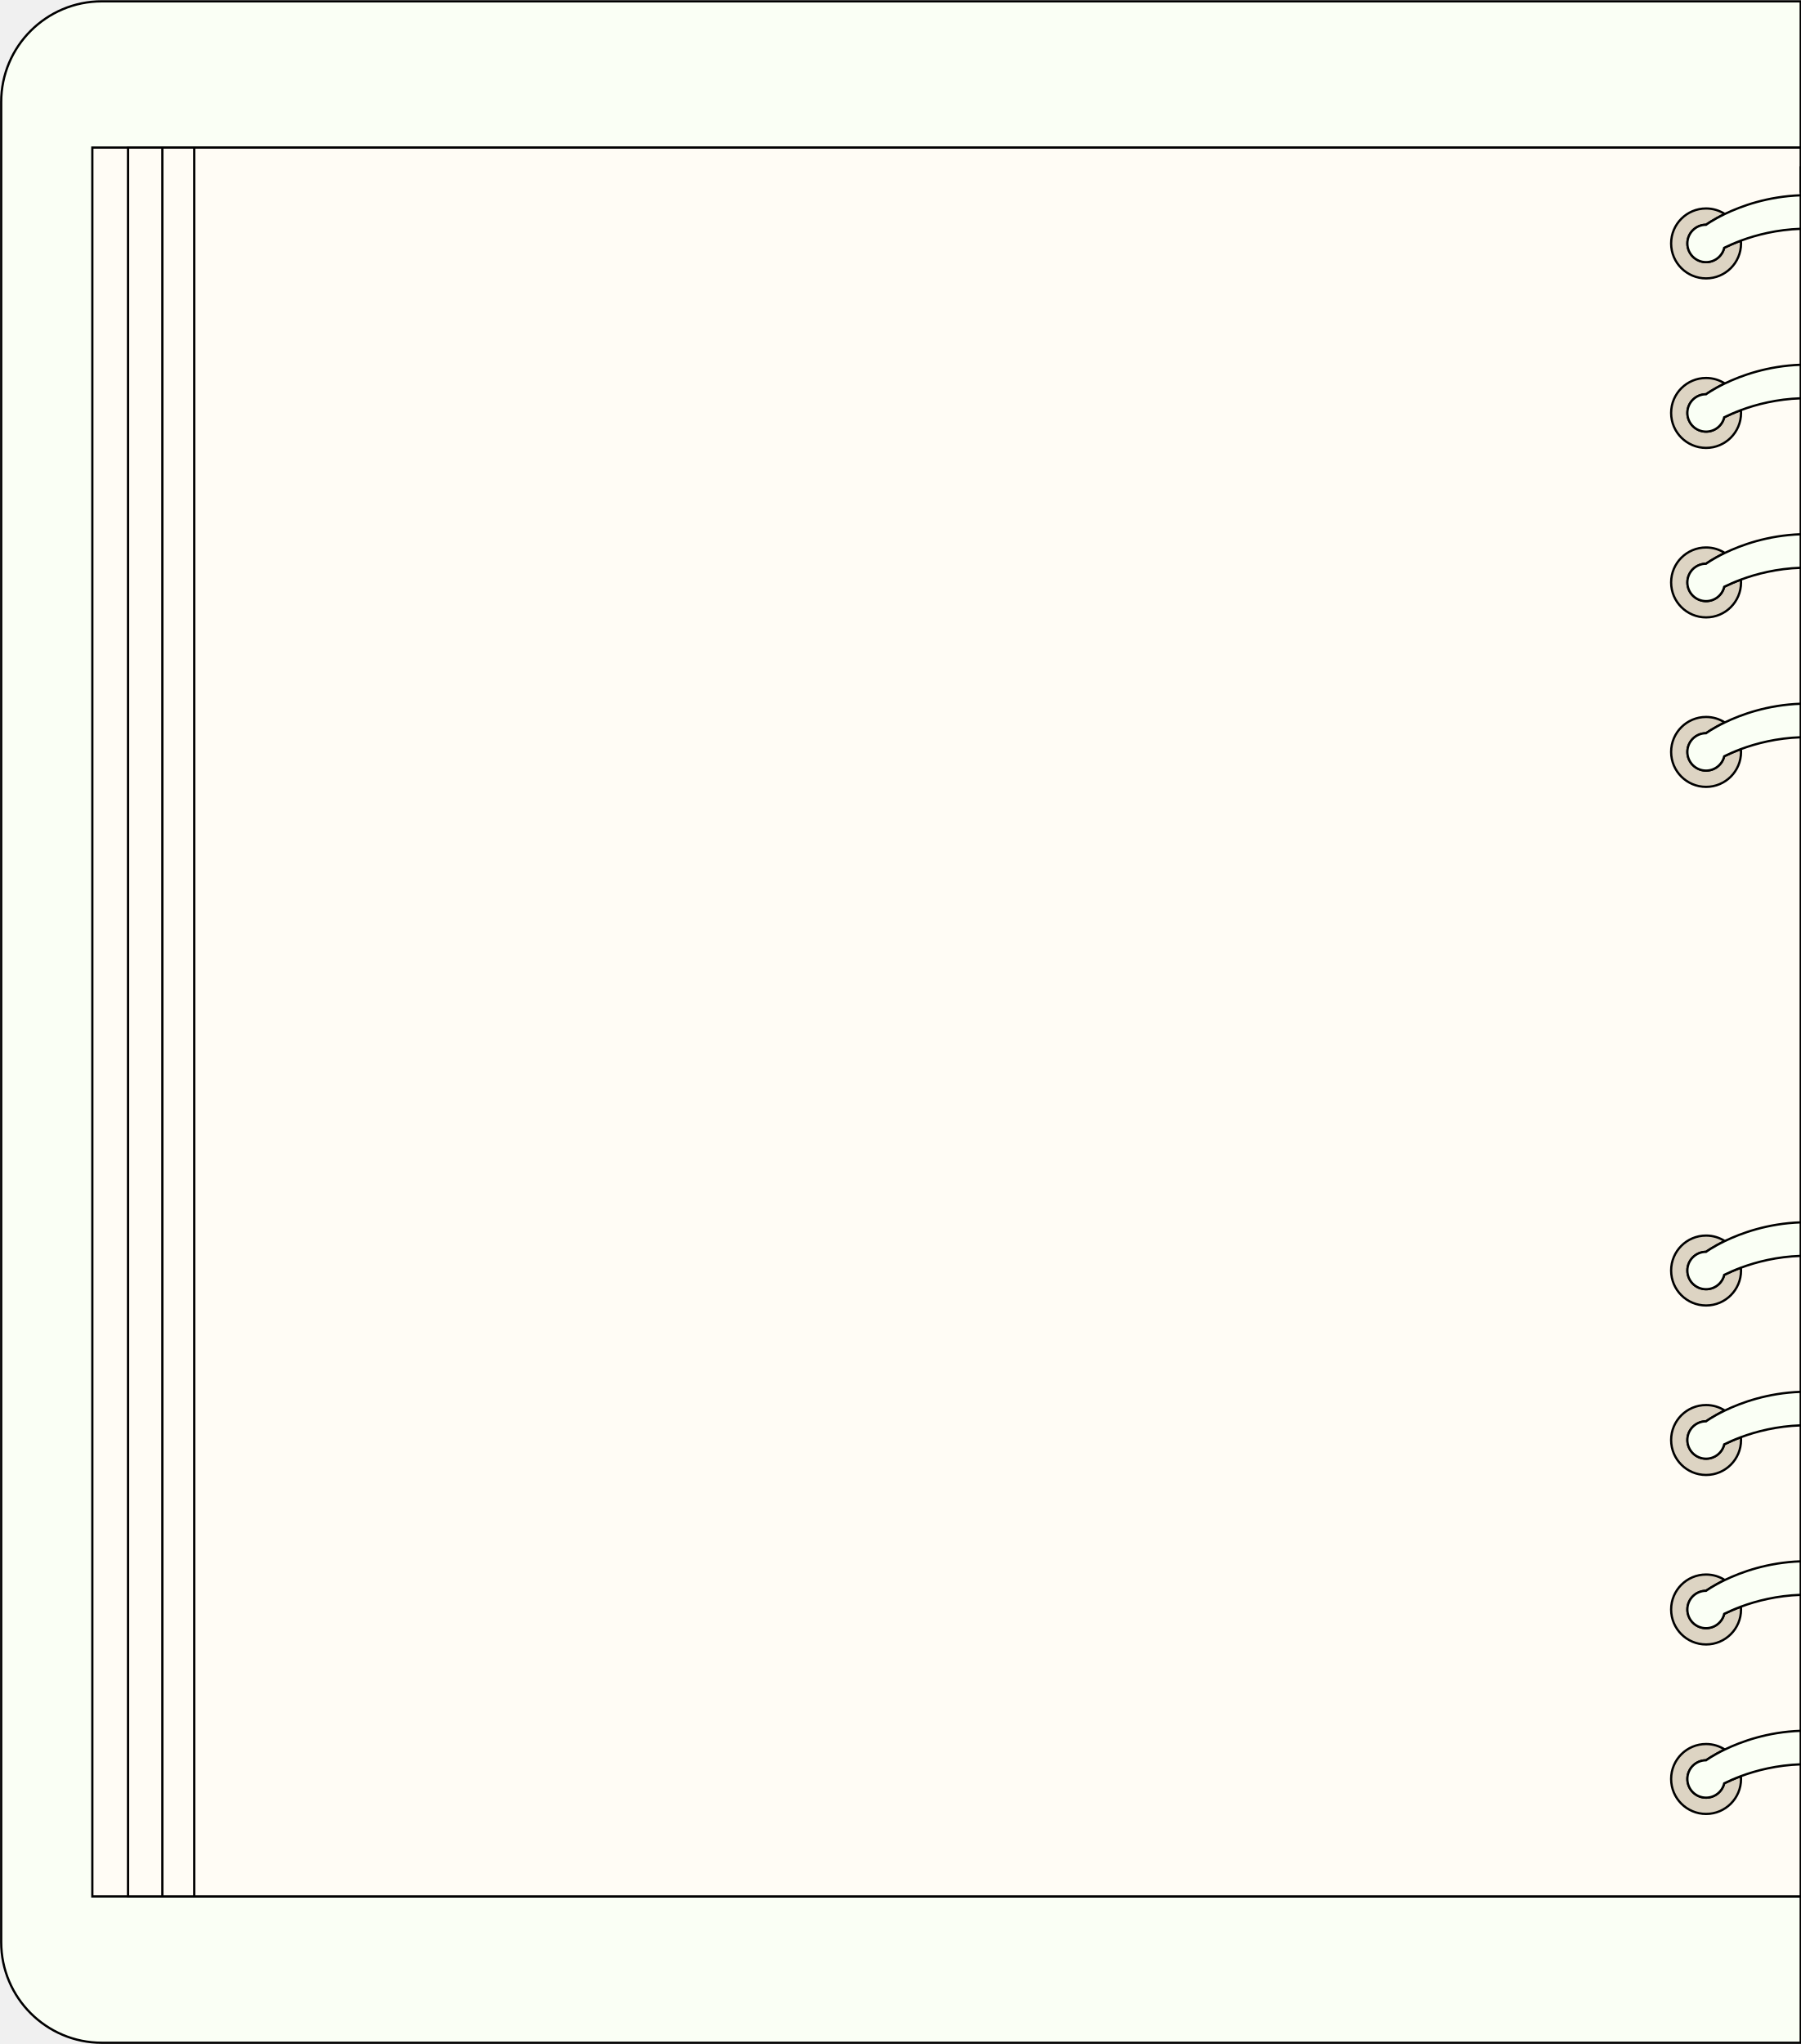
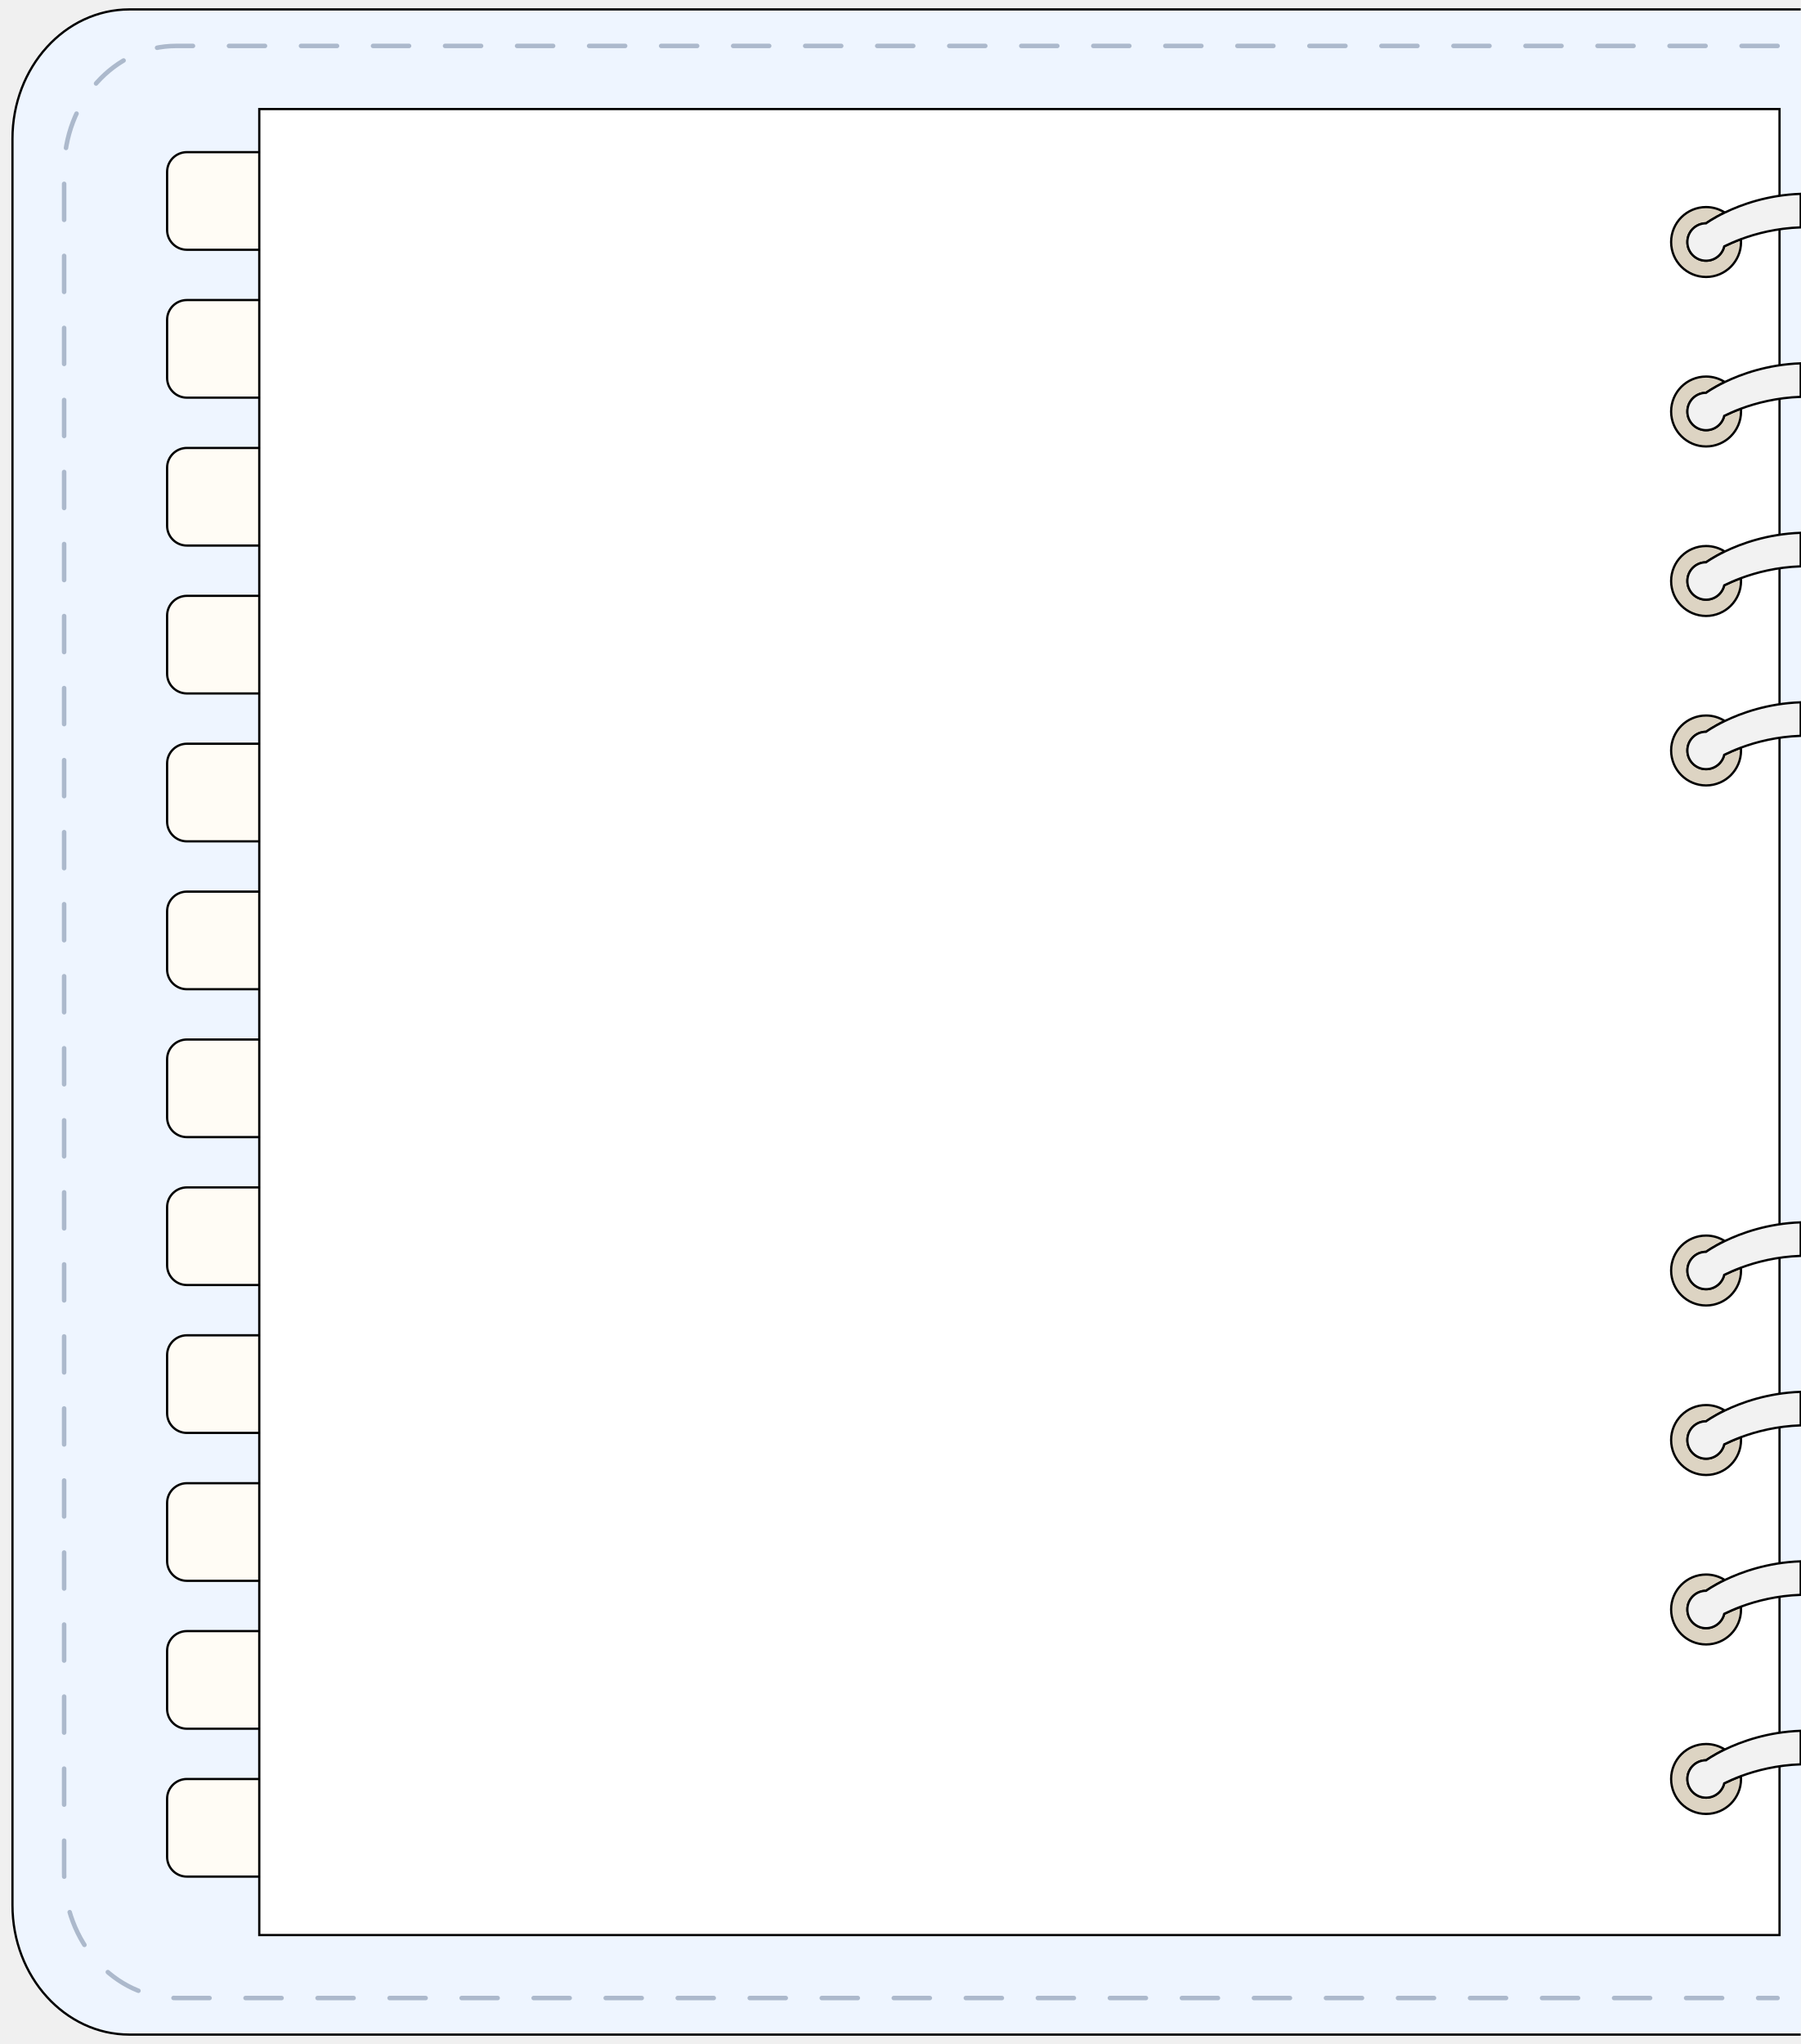
<svg xmlns="http://www.w3.org/2000/svg" id="Layer_1" data-name="Layer 1" viewBox="0 0 800 908">
  <defs>
    <style>
      .cls-1 {
        fill: #fffcf5;
      }

-       .cls-1, .cls-2, .cls-3, .cls-4 {
+       .cls-1, .cls-2, .cls-3, .cls-4, .cls-5 {
        stroke: #000;
        stroke-miterlimit: 10;
      }

      .cls-2 {
-         fill: none;
+         fill: #f2f2f2;
      }

      .cls-3 {
-         fill: #fafff5;
+         fill: #eef5ff;
      }

      .cls-4 {
+         fill: #fff;
+       }
+ 
+       .cls-6 {
+         stroke: #acb9cc;
+       }
+ 
+       .cls-6, .cls-7 {
+         fill: none;
+         stroke-dasharray: 16;
+         stroke-linecap: round;
+         stroke-linejoin: round;
+         stroke-width: 2px;
+       }
+ 
+       .cls-7 {
+         stroke: #333;
+       }
+ 
+       .cls-5 {
        fill: #ddd4c3;
      }
    </style>
  </defs>
-   <path class="cls-3" d="M45.25.59h754.75v906.86H45.25c-24.68,0-44.72-20.04-44.72-44.72V45.32C.53,20.63,20.57.59,45.25.59Z" />
-   <polygon class="cls-1" points="41.02 65.55 41.02 842.45 800 842.45 800 829.91 800 804.76 800 794.29 800 751.78 800 741.3 800 698.8 800 688.32 800 645.81 800 635.33 800 274.92 800 264.44 800 221.94 800 211.46 800 168.95 800 158.48 800 115.97 800 105.49 800 89.91 800 65.55 41.02 65.55" />
-   <polygon class="cls-1" points="56.88 65.55 56.88 842.45 800 842.45 800 829.91 800 804.76 800 794.29 800 751.78 800 741.3 800 698.8 800 688.32 800 645.81 800 635.33 800 274.92 800 264.44 800 221.94 800 211.46 800 168.95 800 158.48 800 115.97 800 105.49 800 89.91 800 65.55 56.88 65.55" />
-   <polygon class="cls-1" points="72.13 65.55 72.13 842.45 800 842.45 800 829.91 800 804.76 800 794.29 800 751.78 800 741.3 800 698.8 800 688.32 800 645.81 800 635.33 800 274.92 800 264.44 800 221.94 800 211.46 800 168.95 800 158.48 800 115.97 800 105.49 800 89.91 800 65.55 72.13 65.55" />
-   <polygon class="cls-1" points="86.29 65.55 86.29 842.45 800 842.45 800 829.91 800 804.76 800 794.29 800 751.78 800 741.3 800 698.8 800 688.32 800 645.81 800 635.33 800 274.92 800 264.44 800 221.94 800 211.46 800 168.95 800 158.48 800 115.97 800 105.49 800 89.91 800 65.55 86.29 65.55" />
-   <path class="cls-2" d="M800,73.87v11.7" />
+   <path class="cls-3" d="M800,4.18H57.51C28.81,4.18,5.54,29.91,5.54,61.66v784.67c0,31.75,23.27,57.49,51.97,57.49h742.49" />
+   <polyline class="cls-7" points="789.73 845.53 789.73 833.83 789.73 786.39 789.73 774.69 789.73 727.25 789.73 715.55 789.73 668.11 789.73 656.41 789.73 254.11 789.73 242.41 789.73 194.97 789.73 183.27 789.73 135.83 789.73 124.13 789.73 76.68 789.73 64.99" />
+   <path class="cls-6" d="M789.73,20.4H78.28c-27.5,0-49.79,24.81-49.79,55.41v756.36c0,30.6,22.29,55.41,49.79,55.41h711.45" />
  <g>
-     <path class="cls-4" d="M757.96,116.44c-4.58,0-8.3-3.71-8.3-8.3s3.71-8.3,8.3-8.3c0,0,2.97-2.2,8.33-4.79-2.41-1.53-5.26-2.44-8.33-2.44-8.58,0-15.53,6.95-15.53,15.53s6.95,15.53,15.53,15.53,15.53-6.95,15.53-15.53c0-.42-.03-.84-.06-1.25-2.82,1.05-5.3,2.14-7.4,3.17-.87,3.66-4.14,6.38-8.07,6.38Z" />
-     <path class="cls-3" d="M766.28,95.06c-5.36,2.6-8.33,4.79-8.33,4.79-4.58,0-8.3,3.71-8.3,8.3s3.71,8.3,8.3,8.3c3.92,0,7.2-2.72,8.07-6.38,2.1-1.03,4.58-2.12,7.4-3.17,6.95-2.58,15.98-4.89,26.58-5.26v-14.89c-14.73.52-26.43,4.79-33.72,8.31Z" />
-     <path class="cls-4" d="M742.43,183.44c0,8.58,6.95,15.53,15.53,15.53s15.53-6.95,15.53-15.53c0-.42-.03-.84-.06-1.25-2.82,1.05-5.3,2.14-7.4,3.17-.87,3.66-4.14,6.38-8.07,6.38-4.58,0-8.3-3.71-8.3-8.3s3.71-8.3,8.3-8.3c0,0,2.97-2.2,8.33-4.79-2.41-1.54-5.26-2.44-8.33-2.44-8.58,0-15.53,6.95-15.53,15.53Z" />
-     <path class="cls-2" d="M800,162.03v14.89" />
-     <path class="cls-3" d="M766.28,170.35c-5.36,2.6-8.33,4.79-8.33,4.79-4.58,0-8.3,3.71-8.3,8.3s3.71,8.3,8.3,8.3c3.92,0,7.2-2.72,8.07-6.38,2.1-1.03,4.58-2.12,7.4-3.17,6.95-2.58,15.98-4.89,26.58-5.26v-14.89c-14.73.52-26.43,4.79-33.72,8.31Z" />
-     <path class="cls-4" d="M757.96,267.03c-4.58,0-8.3-3.71-8.3-8.3s3.71-8.3,8.3-8.3c0,0,2.97-2.2,8.33-4.79-2.41-1.54-5.26-2.44-8.33-2.44-8.58,0-15.53,6.95-15.53,15.53s6.95,15.53,15.53,15.53,15.53-6.95,15.53-15.53c0-.42-.03-.84-.06-1.25-2.82,1.05-5.3,2.14-7.4,3.17-.87,3.66-4.14,6.38-8.07,6.38Z" />
-     <path class="cls-2" d="M800,237.32v14.89" />
-     <path class="cls-3" d="M766.28,245.64c-5.36,2.6-8.33,4.79-8.33,4.79-4.58,0-8.3,3.71-8.3,8.3s3.71,8.3,8.3,8.3c3.92,0,7.2-2.72,8.07-6.38,2.1-1.03,4.58-2.12,7.4-3.17,6.95-2.58,15.98-4.89,26.58-5.26v-14.89c-14.73.52-26.43,4.79-33.72,8.31Z" />
-     <path class="cls-4" d="M757.96,342.32c-4.58,0-8.3-3.71-8.3-8.3s3.71-8.3,8.3-8.3c0,0,2.97-2.2,8.33-4.79-2.41-1.53-5.26-2.44-8.33-2.44-8.58,0-15.53,6.95-15.53,15.53s6.95,15.53,15.53,15.53,15.53-6.95,15.53-15.53c0-.42-.03-.84-.06-1.25-2.82,1.05-5.3,2.14-7.4,3.17-.87,3.66-4.14,6.38-8.07,6.38Z" />
-     <path class="cls-2" d="M800,312.61v14.89" />
-     <path class="cls-3" d="M766.28,320.93c-5.36,2.6-8.33,4.79-8.33,4.79-4.58,0-8.3,3.71-8.3,8.3s3.71,8.3,8.3,8.3c3.92,0,7.2-2.72,8.07-6.38,2.1-1.03,4.58-2.12,7.4-3.17,6.95-2.58,15.98-4.89,26.58-5.26v-14.89c-14.73.52-26.43,4.79-33.72,8.31Z" />
+     <path class="cls-1" d="M83.03,67.59h72.25v43.36h-72.25c-4.85,0-8.79-3.94-8.79-8.79v-25.78c0-4.85,3.94-8.79,8.79-8.79Z" />
+     <path class="cls-1" d="M83.03,133.29h72.25v43.36h-72.25c-4.85,0-8.79-3.94-8.79-8.79v-25.78c0-4.85,3.94-8.79,8.79-8.79Z" />
+     <path class="cls-1" d="M83.03,198.99h72.25v43.36h-72.25c-4.85,0-8.79-3.94-8.79-8.79v-25.78c0-4.85,3.94-8.79,8.79-8.79Z" />
+     <path class="cls-1" d="M83.03,264.69h72.25v43.36h-72.25c-4.85,0-8.79-3.94-8.79-8.79v-25.78c0-4.85,3.94-8.79,8.79-8.79Z" />
+     <path class="cls-1" d="M83.03,330.39h72.25v43.36h-72.25c-4.85,0-8.79-3.94-8.79-8.79v-25.78c0-4.85,3.94-8.79,8.79-8.79Z" />
+     <path class="cls-1" d="M83.03,396.08h72.25v43.36h-72.25c-4.85,0-8.79-3.94-8.79-8.79v-25.78c0-4.85,3.94-8.79,8.79-8.79Z" />
+     <path class="cls-1" d="M83.03,461.78h72.25v43.36h-72.25c-4.85,0-8.79-3.94-8.79-8.79v-25.78c0-4.85,3.94-8.79,8.79-8.79Z" />
+     <path class="cls-1" d="M83.03,527.48h72.25v43.36h-72.25c-4.85,0-8.79-3.94-8.79-8.79v-25.78c0-4.85,3.94-8.79,8.79-8.79Z" />
+     <path class="cls-1" d="M83.03,593.18h72.25v43.36h-72.25c-4.85,0-8.79-3.94-8.79-8.79v-25.78c0-4.85,3.94-8.79,8.79-8.79Z" />
+     <path class="cls-1" d="M83.03,658.88h72.25v43.36h-72.25c-4.85,0-8.79-3.94-8.79-8.79v-25.78c0-4.85,3.94-8.79,8.79-8.79Z" />
+     <path class="cls-1" d="M83.03,724.58h72.25v43.36h-72.25c-4.85,0-8.79-3.94-8.79-8.79v-25.78c0-4.85,3.94-8.79,8.79-8.79Z" />
+     <path class="cls-1" d="M83.03,790.28h72.25v43.36h-72.25c-4.85,0-8.79-3.94-8.79-8.79v-25.78c0-4.85,3.94-8.79,8.79-8.79Z" />
+   </g>
+   <rect class="cls-4" x="115.19" y="48.44" width="675.4" height="811.17" />
+   <g>
+     <path class="cls-5" d="M757.96,115.81c-4.58,0-8.3-3.71-8.3-8.3s3.71-8.3,8.3-8.3c0,0,2.97-2.2,8.33-4.79-2.41-1.53-5.26-2.44-8.33-2.44-8.58,0-15.53,6.95-15.53,15.53s6.95,15.53,15.53,15.53,15.53-6.95,15.53-15.53c0-.42-.03-.84-.06-1.25-2.82,1.05-5.3,2.14-7.4,3.17-.87,3.66-4.14,6.38-8.07,6.38Z" />
+     <path class="cls-2" d="M766.28,94.42c-5.36,2.6-8.33,4.79-8.33,4.79-4.58,0-8.3,3.71-8.3,8.3s3.71,8.3,8.3,8.3c3.92,0,7.2-2.72,8.07-6.38,2.1-1.03,4.58-2.12,7.4-3.17,6.95-2.58,15.98-4.89,26.58-5.26v-14.89c-14.73.52-26.43,4.79-33.72,8.31Z" />
+     <path class="cls-5" d="M742.43,182.8c0,8.58,6.95,15.53,15.53,15.53s15.53-6.95,15.53-15.53c0-.42-.03-.84-.06-1.25-2.82,1.05-5.3,2.14-7.4,3.17-.87,3.66-4.14,6.38-8.07,6.38-4.58,0-8.3-3.71-8.3-8.3s3.71-8.3,8.3-8.3c0,0,2.97-2.2,8.33-4.79-2.41-1.54-5.26-2.44-8.33-2.44-8.58,0-15.53,6.95-15.53,15.53Z" />
+     <line class="cls-2" x1="800" y1="161.4" x2="800" y2="176.29" />
+     <path class="cls-2" d="M766.28,169.71c-5.36,2.6-8.33,4.79-8.33,4.79-4.58,0-8.3,3.71-8.3,8.3s3.71,8.3,8.3,8.3c3.92,0,7.2-2.72,8.07-6.38,2.1-1.03,4.58-2.12,7.4-3.17,6.95-2.58,15.98-4.89,26.58-5.26v-14.89c-14.73.52-26.43,4.79-33.72,8.31Z" />
+     <path class="cls-5" d="M757.96,266.39c-4.58,0-8.3-3.71-8.3-8.3s3.71-8.3,8.3-8.3c0,0,2.97-2.2,8.33-4.79-2.41-1.54-5.26-2.44-8.33-2.44-8.58,0-15.53,6.95-15.53,15.53s6.95,15.53,15.53,15.53,15.53-6.95,15.53-15.53c0-.42-.03-.84-.06-1.25-2.82,1.05-5.3,2.14-7.4,3.17-.87,3.66-4.14,6.38-8.07,6.38Z" />
+     <line class="cls-2" x1="800" y1="236.69" x2="800" y2="251.58" />
+     <path class="cls-2" d="M766.28,245c-5.36,2.6-8.33,4.79-8.33,4.79-4.58,0-8.3,3.71-8.3,8.3s3.71,8.3,8.3,8.3c3.92,0,7.2-2.72,8.07-6.38,2.1-1.03,4.58-2.12,7.4-3.17,6.95-2.58,15.98-4.89,26.58-5.26v-14.89c-14.73.52-26.43,4.79-33.72,8.31Z" />
+     <path class="cls-5" d="M757.96,341.68c-4.58,0-8.3-3.71-8.3-8.3s3.71-8.3,8.3-8.3c0,0,2.97-2.2,8.33-4.79-2.41-1.53-5.26-2.44-8.33-2.44-8.58,0-15.53,6.95-15.53,15.53s6.95,15.53,15.53,15.53,15.53-6.95,15.53-15.53c0-.42-.03-.84-.06-1.25-2.82,1.05-5.3,2.14-7.4,3.17-.87,3.66-4.14,6.38-8.07,6.38Z" />
+     <line class="cls-2" x1="800" y1="311.98" x2="800" y2="326.87" />
+     <path class="cls-2" d="M766.28,320.29c-5.36,2.6-8.33,4.79-8.33,4.79-4.58,0-8.3,3.71-8.3,8.3s3.71,8.3,8.3,8.3c3.92,0,7.2-2.72,8.07-6.38,2.1-1.03,4.58-2.12,7.4-3.17,6.95-2.58,15.98-4.89,26.58-5.26v-14.89c-14.73.52-26.43,4.79-33.72,8.31Z" />
  </g>
  <g>
-     <path class="cls-4" d="M757.96,572.7c-4.58,0-8.3-3.71-8.3-8.3s3.71-8.3,8.3-8.3c0,0,2.97-2.2,8.33-4.79-2.41-1.53-5.26-2.44-8.33-2.44-8.58,0-15.53,6.95-15.53,15.53s6.95,15.53,15.53,15.53,15.53-6.95,15.53-15.53c0-.42-.03-.84-.06-1.25-2.82,1.05-5.3,2.14-7.4,3.17-.87,3.66-4.14,6.38-8.07,6.38Z" />
-     <path class="cls-3" d="M766.28,551.31c-5.36,2.6-8.33,4.79-8.33,4.79-4.58,0-8.3,3.71-8.3,8.3s3.71,8.3,8.3,8.3c3.92,0,7.2-2.72,8.07-6.38,2.1-1.03,4.58-2.12,7.4-3.17,6.95-2.58,15.98-4.89,26.58-5.26v-14.89c-14.73.52-26.43,4.79-33.72,8.31Z" />
-     <path class="cls-4" d="M742.43,639.69c0,8.58,6.95,15.53,15.53,15.53s15.53-6.95,15.53-15.53c0-.42-.03-.84-.06-1.25-2.82,1.05-5.3,2.14-7.4,3.17-.87,3.66-4.14,6.38-8.07,6.38-4.58,0-8.3-3.71-8.3-8.3s3.71-8.3,8.3-8.3c0,0,2.97-2.2,8.33-4.79-2.41-1.54-5.26-2.44-8.33-2.44-8.58,0-15.53,6.95-15.53,15.53Z" />
-     <path class="cls-2" d="M800,618.29v14.89" />
-     <path class="cls-3" d="M766.28,626.6c-5.36,2.6-8.33,4.79-8.33,4.79-4.58,0-8.3,3.71-8.3,8.3s3.71,8.3,8.3,8.3c3.92,0,7.2-2.72,8.07-6.38,2.1-1.03,4.58-2.12,7.4-3.17,6.95-2.58,15.98-4.89,26.58-5.26v-14.89c-14.73.52-26.43,4.79-33.72,8.31Z" />
-     <path class="cls-4" d="M757.96,723.28c-4.58,0-8.3-3.71-8.3-8.3s3.71-8.3,8.3-8.3c0,0,2.97-2.2,8.33-4.79-2.41-1.54-5.26-2.44-8.33-2.44-8.58,0-15.53,6.95-15.53,15.53s6.95,15.53,15.53,15.53,15.53-6.95,15.53-15.53c0-.42-.03-.84-.06-1.25-2.82,1.05-5.3,2.14-7.4,3.17-.87,3.66-4.14,6.38-8.07,6.38Z" />
-     <path class="cls-2" d="M800,693.58v14.89" />
-     <path class="cls-3" d="M766.28,701.89c-5.36,2.6-8.33,4.79-8.33,4.79-4.58,0-8.3,3.71-8.3,8.3s3.71,8.3,8.3,8.3c3.92,0,7.2-2.72,8.07-6.38,2.1-1.03,4.58-2.12,7.4-3.17,6.95-2.58,15.98-4.89,26.58-5.26v-14.89c-14.73.52-26.43,4.79-33.72,8.31Z" />
-     <path class="cls-4" d="M757.96,798.57c-4.58,0-8.3-3.71-8.3-8.3s3.71-8.3,8.3-8.3c0,0,2.97-2.2,8.33-4.79-2.41-1.53-5.26-2.44-8.33-2.44-8.58,0-15.53,6.95-15.53,15.53s6.95,15.53,15.53,15.53,15.53-6.95,15.53-15.53c0-.42-.03-.84-.06-1.25-2.82,1.05-5.3,2.14-7.4,3.17-.87,3.66-4.14,6.38-8.07,6.38Z" />
-     <path class="cls-2" d="M800,768.87v14.89" />
-     <path class="cls-3" d="M766.28,777.18c-5.36,2.6-8.33,4.79-8.33,4.79-4.58,0-8.3,3.71-8.3,8.3s3.71,8.3,8.3,8.3c3.92,0,7.2-2.72,8.07-6.38,2.1-1.03,4.58-2.12,7.4-3.17,6.95-2.58,15.98-4.89,26.58-5.26v-14.89c-14.73.52-26.43,4.79-33.72,8.31Z" />
+     <path class="cls-5" d="M757.96,572.7c-4.58,0-8.3-3.71-8.3-8.3s3.71-8.3,8.3-8.3c0,0,2.97-2.2,8.33-4.79-2.41-1.53-5.26-2.44-8.33-2.44-8.58,0-15.53,6.95-15.53,15.53s6.95,15.53,15.53,15.53,15.53-6.95,15.53-15.53c0-.42-.03-.84-.06-1.25-2.82,1.05-5.3,2.14-7.4,3.17-.87,3.66-4.14,6.38-8.07,6.38Z" />
+     <path class="cls-2" d="M766.28,551.31c-5.36,2.6-8.33,4.79-8.33,4.79-4.58,0-8.3,3.71-8.3,8.3s3.71,8.3,8.3,8.3c3.92,0,7.2-2.72,8.07-6.38,2.1-1.03,4.58-2.12,7.4-3.17,6.95-2.58,15.98-4.89,26.58-5.26v-14.89c-14.73.52-26.43,4.79-33.72,8.31Z" />
+     <path class="cls-5" d="M742.43,639.7c0,8.58,6.95,15.53,15.53,15.53s15.53-6.95,15.53-15.53c0-.42-.03-.84-.06-1.25-2.82,1.05-5.3,2.14-7.4,3.17-.87,3.66-4.14,6.38-8.07,6.38-4.58,0-8.3-3.71-8.3-8.3s3.71-8.3,8.3-8.3c0,0,2.97-2.2,8.33-4.79-2.41-1.54-5.26-2.44-8.33-2.44-8.58,0-15.53,6.95-15.53,15.53Z" />
+     <line class="cls-2" x1="800" y1="618.29" x2="800" y2="633.18" />
+     <path class="cls-2" d="M766.28,626.6c-5.36,2.6-8.33,4.79-8.33,4.79-4.58,0-8.3,3.71-8.3,8.3s3.71,8.3,8.3,8.3c3.92,0,7.2-2.72,8.07-6.38,2.1-1.03,4.58-2.12,7.4-3.17,6.95-2.58,15.98-4.89,26.58-5.26v-14.89c-14.73.52-26.43,4.79-33.72,8.31Z" />
+     <path class="cls-5" d="M757.96,723.28c-4.58,0-8.3-3.71-8.3-8.3s3.71-8.3,8.3-8.3c0,0,2.97-2.2,8.33-4.79-2.41-1.54-5.26-2.44-8.33-2.44-8.58,0-15.53,6.95-15.53,15.53s6.95,15.53,15.53,15.53,15.53-6.95,15.53-15.53c0-.42-.03-.84-.06-1.25-2.82,1.05-5.3,2.14-7.4,3.17-.87,3.66-4.14,6.38-8.07,6.38Z" />
+     <line class="cls-2" x1="800" y1="693.58" x2="800" y2="708.47" />
+     <path class="cls-2" d="M766.28,701.89c-5.36,2.6-8.33,4.79-8.33,4.79-4.58,0-8.3,3.71-8.3,8.3s3.71,8.3,8.3,8.3c3.92,0,7.2-2.72,8.07-6.38,2.1-1.03,4.58-2.12,7.4-3.17,6.95-2.58,15.98-4.89,26.58-5.26v-14.89c-14.73.52-26.43,4.79-33.72,8.31Z" />
+     <path class="cls-5" d="M757.96,798.57c-4.58,0-8.3-3.71-8.3-8.3s3.71-8.3,8.3-8.3c0,0,2.97-2.2,8.33-4.79-2.41-1.53-5.26-2.44-8.33-2.44-8.58,0-15.53,6.95-15.53,15.53s6.95,15.53,15.53,15.53,15.53-6.95,15.53-15.53c0-.42-.03-.84-.06-1.25-2.82,1.05-5.3,2.14-7.4,3.17-.87,3.66-4.14,6.38-8.07,6.38Z" />
+     <line class="cls-2" x1="800" y1="768.87" x2="800" y2="783.76" />
+     <path class="cls-2" d="M766.28,777.18c-5.36,2.6-8.33,4.79-8.33,4.79-4.58,0-8.3,3.71-8.3,8.3s3.71,8.3,8.3,8.3c3.92,0,7.2-2.72,8.07-6.38,2.1-1.03,4.58-2.12,7.4-3.17,6.95-2.58,15.98-4.89,26.58-5.26v-14.89c-14.73.52-26.43,4.79-33.72,8.31Z" />
  </g>
</svg>
